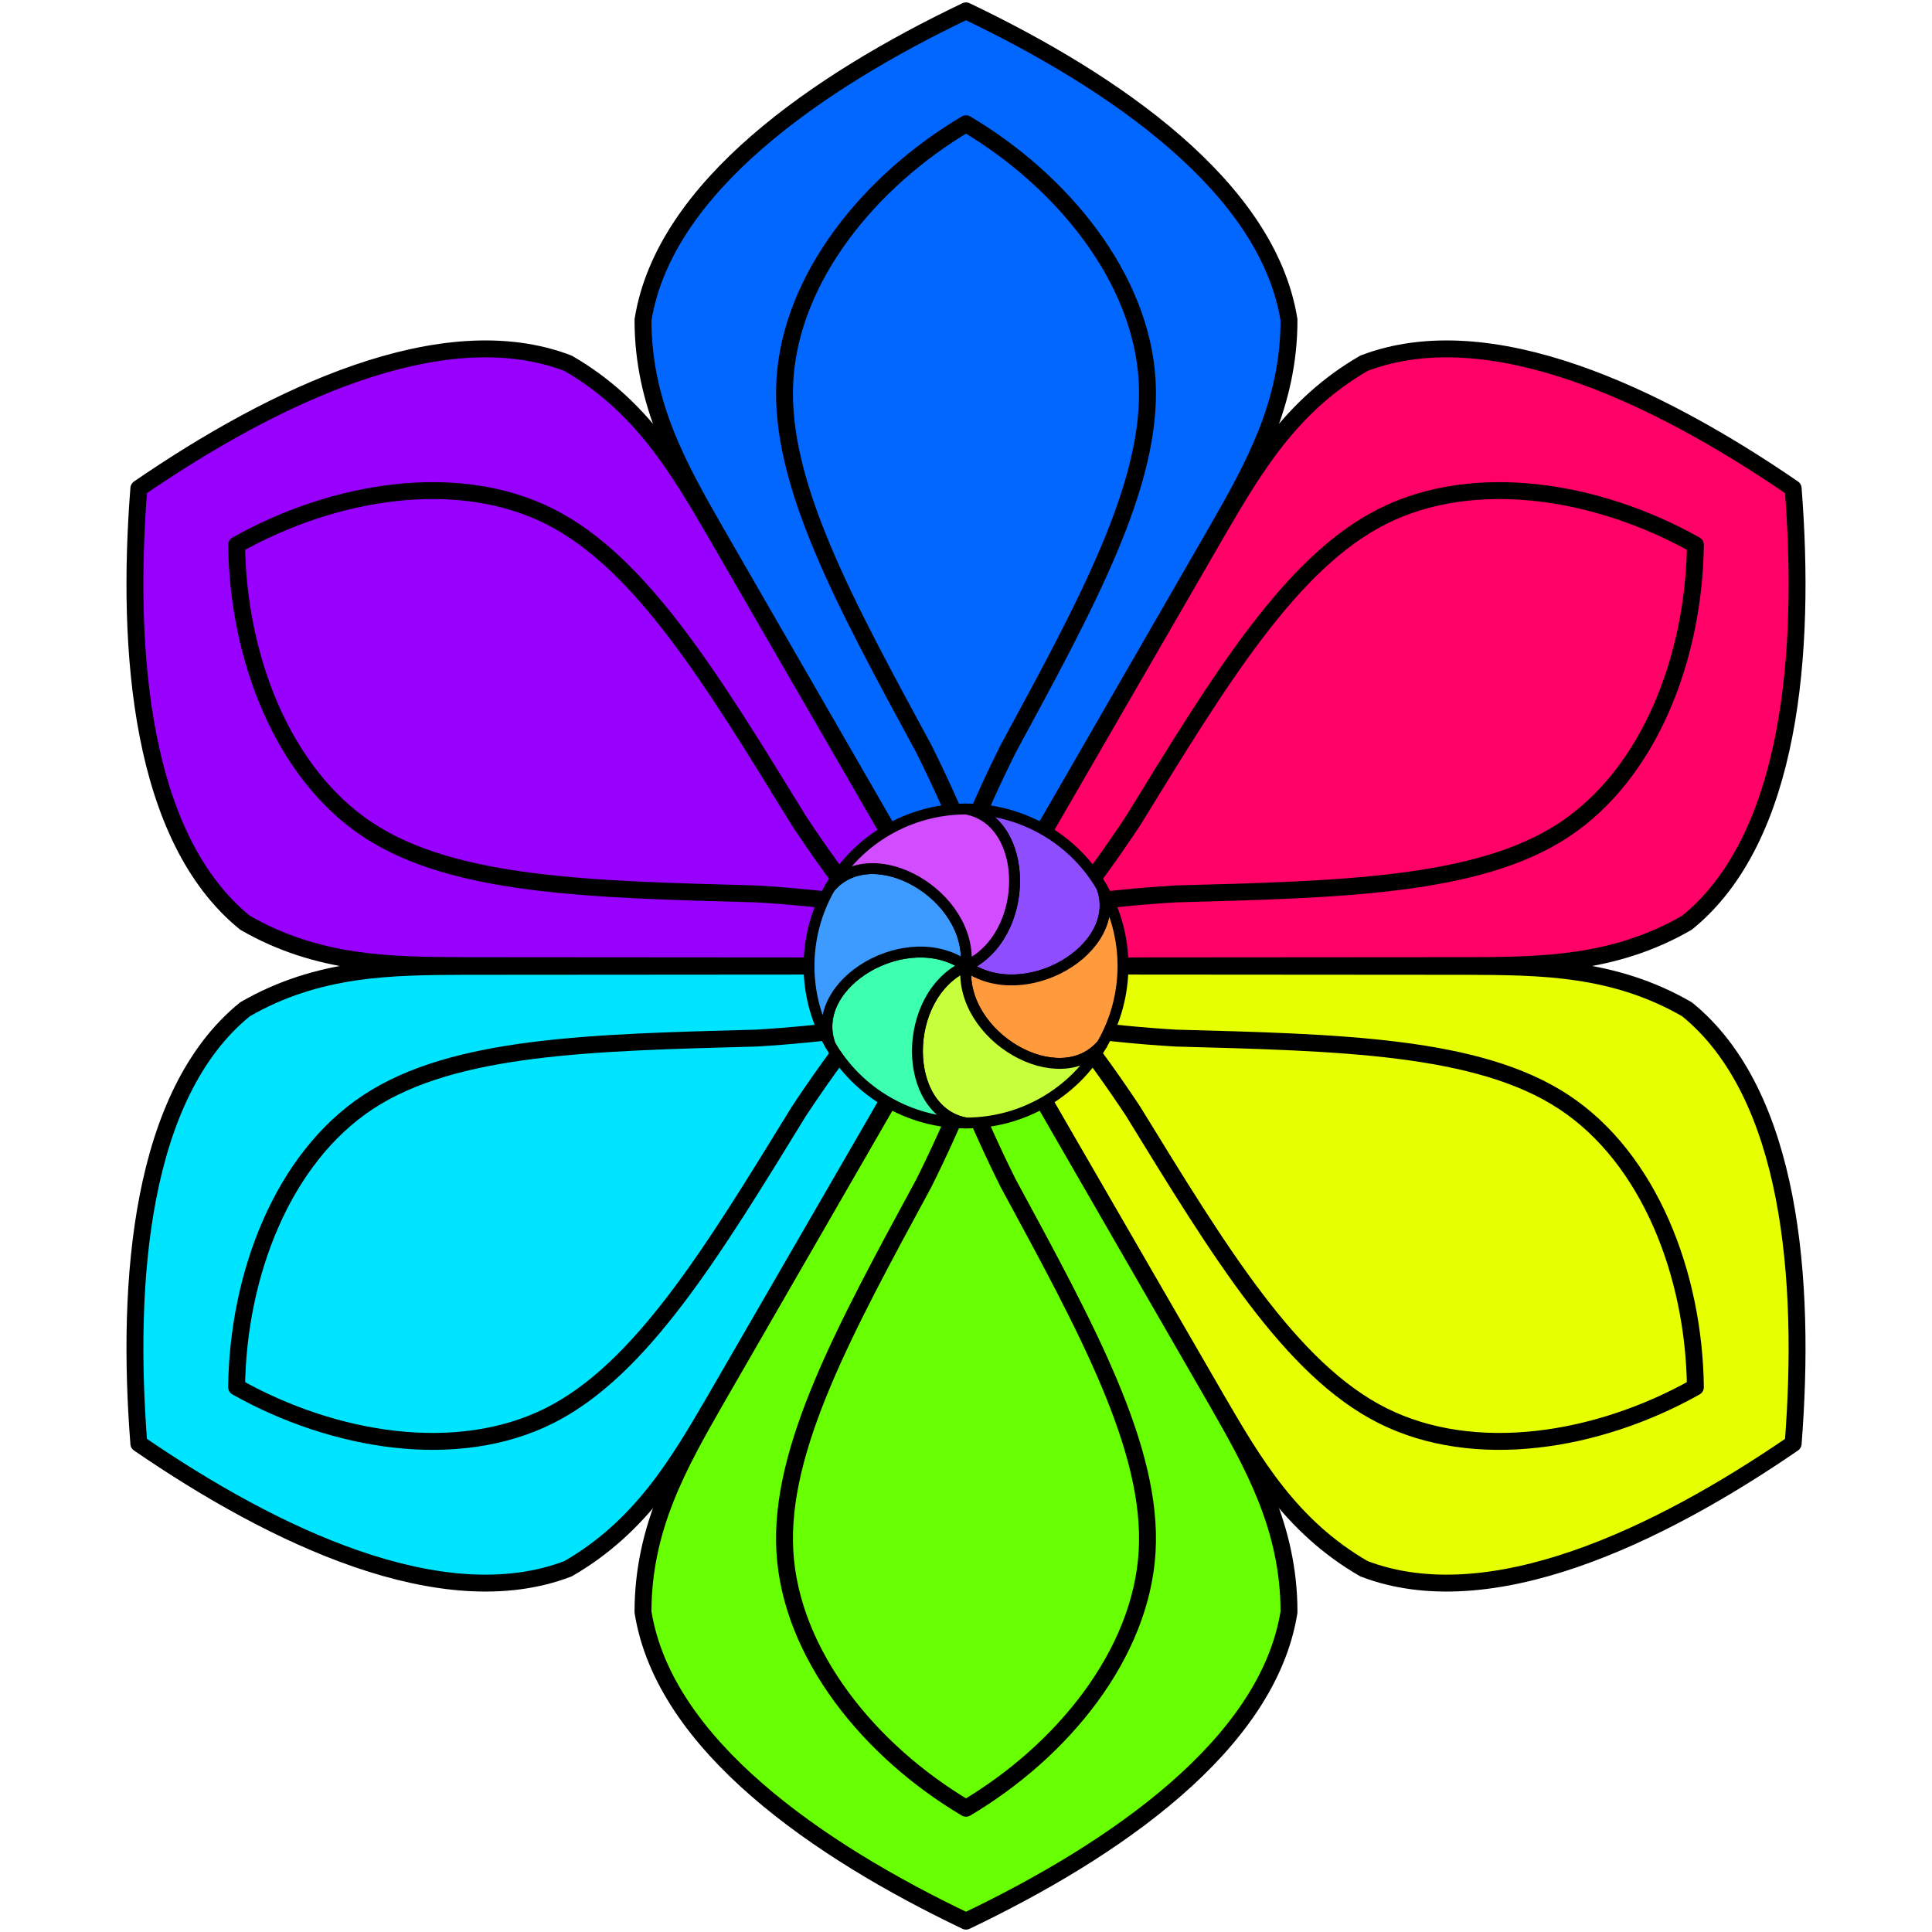
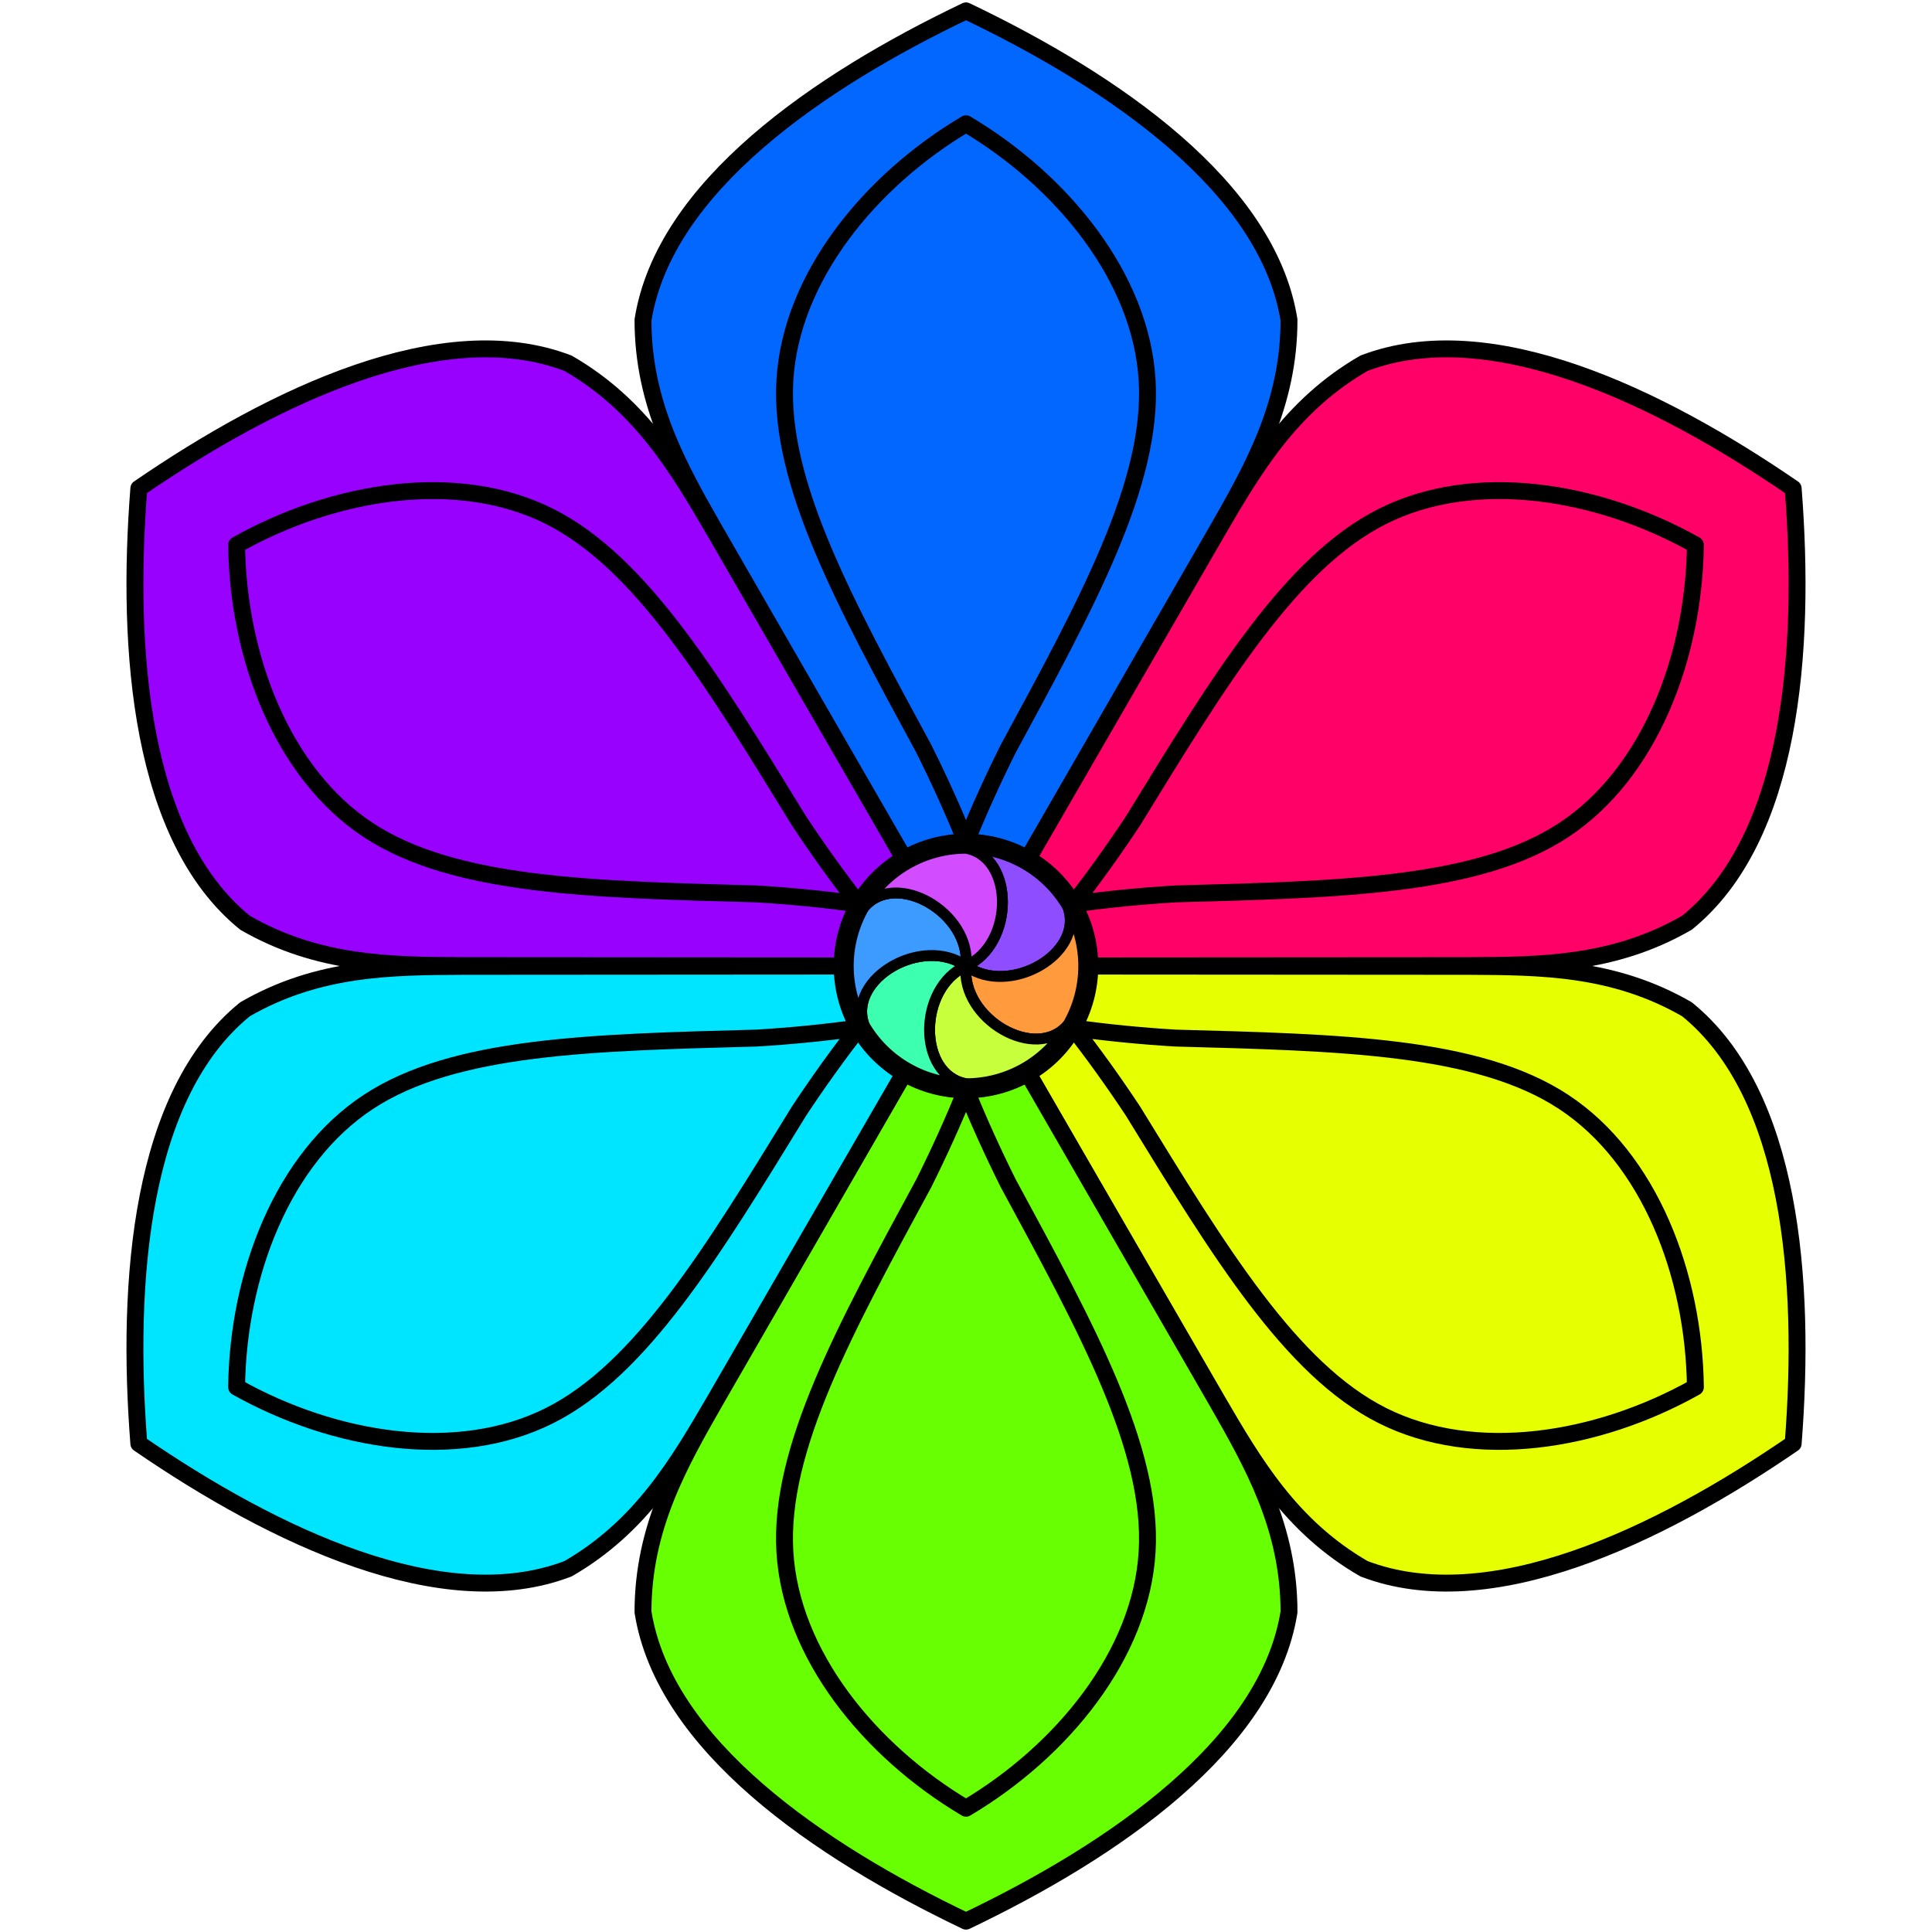
<svg xmlns="http://www.w3.org/2000/svg" viewBox="0 0 32 32" fill="none">
  <g stroke="#000000" stroke-width="0.28" stroke-linecap="round" stroke-linejoin="round">
-     <path fill="#0167FF" d="M16 0.18 C13.55 1.35 11 3.1 10.65 5.3 C10.65 6.7 11.25 7.75 11.85 8.8 L16 16 L20.15 8.8 C20.75 7.75 21.35 6.7 21.35 5.3 C21 3.1 18.45 1.35 16 0.18 Z" />
+     <path fill="#0167FF" d="M16 0.18 C13.55 1.35 11 3.1 10.65 5.3 C10.65 6.7 11.25 7.75 11.85 8.8 L14.976 14.223 A2.05 2.05 0 0 1 17.024 14.223 L20.15 8.8 C20.75 7.75 21.35 6.7 21.35 5.3 C21 3.1 18.45 1.35 16 0.18 Z" />
    <path d="M16 2.05 C14.4 3 13.1 4.6 13 6.3 C12.9 8 14 10 15.3 12.4 C15.55 12.9 15.8 13.45 16 13.95 C16.2 13.45 16.45 12.9 16.7 12.4 C18 10 19.1 8 19 6.3 C18.9 4.6 17.6 3 16 2.05 Z" />
  </g>
  <g transform="rotate(60 16 16)" stroke="#000000" stroke-width="0.28" stroke-linecap="round" stroke-linejoin="round">
-     <path fill="#FF0167" d="M16 0.18 C13.55 1.35 11 3.1 10.65 5.3 C10.65 6.7 11.25 7.75 11.85 8.8 L16 16 L20.15 8.8 C20.75 7.75 21.35 6.7 21.35 5.3 C21 3.1 18.45 1.35 16 0.18 Z" />
+     <path fill="#FF0167" d="M16 0.18 C13.55 1.35 11 3.1 10.65 5.3 C10.65 6.7 11.25 7.75 11.85 8.8 L14.976 14.223 A2.05 2.05 0 0 1 17.024 14.223 L20.15 8.8 C20.75 7.75 21.35 6.7 21.35 5.3 C21 3.1 18.45 1.35 16 0.18 Z" />
    <path d="M16 2.05 C14.4 3 13.1 4.6 13 6.3 C12.9 8 14 10 15.3 12.4 C15.55 12.9 15.8 13.45 16 13.95 C16.2 13.45 16.45 12.9 16.7 12.4 C18 10 19.1 8 19 6.3 C18.9 4.6 17.6 3 16 2.05 Z" />
  </g>
  <g transform="rotate(120 16 16)" stroke="#000000" stroke-width="0.28" stroke-linecap="round" stroke-linejoin="round">
-     <path fill="#E6FF01" d="M16 0.18 C13.55 1.35 11 3.1 10.65 5.3 C10.65 6.7 11.25 7.75 11.85 8.8 L16 16 L20.15 8.8 C20.75 7.75 21.35 6.7 21.35 5.3 C21 3.1 18.45 1.35 16 0.18 Z" />
+     <path fill="#E6FF01" d="M16 0.18 C13.55 1.35 11 3.1 10.65 5.3 C10.65 6.7 11.25 7.75 11.85 8.8 L14.976 14.223 A2.05 2.05 0 0 1 17.024 14.223 L20.15 8.8 C20.75 7.75 21.35 6.7 21.35 5.3 C21 3.1 18.45 1.35 16 0.18 Z" />
    <path d="M16 2.05 C14.4 3 13.1 4.6 13 6.3 C12.9 8 14 10 15.3 12.4 C15.55 12.9 15.8 13.45 16 13.95 C16.2 13.45 16.45 12.9 16.7 12.4 C18 10 19.1 8 19 6.3 C18.9 4.6 17.6 3 16 2.05 Z" />
  </g>
  <g transform="rotate(180 16 16)" stroke="#000000" stroke-width="0.28" stroke-linecap="round" stroke-linejoin="round">
-     <path fill="#67FF01" d="M16 0.18 C13.55 1.35 11 3.1 10.65 5.3 C10.65 6.7 11.25 7.75 11.85 8.8 L16 16 L20.15 8.8 C20.75 7.75 21.35 6.7 21.35 5.3 C21 3.1 18.45 1.35 16 0.18 Z" />
+     <path fill="#67FF01" d="M16 0.18 C13.55 1.35 11 3.1 10.65 5.3 C10.65 6.7 11.25 7.75 11.85 8.8 L14.976 14.223 A2.05 2.05 0 0 1 17.024 14.223 L20.15 8.8 C20.75 7.75 21.35 6.7 21.35 5.3 C21 3.1 18.45 1.35 16 0.18 Z" />
    <path d="M16 2.05 C14.4 3 13.1 4.6 13 6.3 C12.9 8 14 10 15.3 12.4 C15.55 12.9 15.8 13.45 16 13.95 C16.2 13.45 16.45 12.9 16.7 12.4 C18 10 19.1 8 19 6.3 C18.9 4.6 17.6 3 16 2.05 Z" />
  </g>
  <g transform="rotate(240 16 16)" stroke="#000000" stroke-width="0.28" stroke-linecap="round" stroke-linejoin="round">
-     <path fill="#00E5FF" d="M16 0.18 C13.55 1.35 11 3.1 10.65 5.3 C10.65 6.7 11.25 7.75 11.85 8.8 L16 16 L20.15 8.8 C20.75 7.75 21.35 6.7 21.35 5.3 C21 3.1 18.45 1.35 16 0.18 Z" />
+     <path fill="#00E5FF" d="M16 0.18 C13.55 1.35 11 3.1 10.65 5.3 C10.65 6.7 11.25 7.75 11.85 8.8 L14.976 14.223 A2.05 2.05 0 0 1 17.024 14.223 L20.15 8.8 C20.75 7.75 21.35 6.7 21.35 5.3 C21 3.1 18.45 1.35 16 0.18 Z" />
    <path d="M16 2.05 C14.4 3 13.1 4.6 13 6.3 C12.9 8 14 10 15.3 12.4 C15.55 12.9 15.8 13.45 16 13.95 C16.2 13.45 16.45 12.9 16.7 12.4 C18 10 19.1 8 19 6.3 C18.9 4.6 17.6 3 16 2.05 Z" />
  </g>
  <g transform="rotate(300 16 16)" stroke="#000000" stroke-width="0.28" stroke-linecap="round" stroke-linejoin="round">
-     <path fill="#9901FF" d="M16 0.18 C13.55 1.35 11 3.1 10.65 5.3 C10.65 6.7 11.25 7.75 11.85 8.8 L16 16 L20.15 8.8 C20.75 7.75 21.35 6.7 21.35 5.3 C21 3.1 18.45 1.35 16 0.18 Z" />
+     <path fill="#9901FF" d="M16 0.18 C13.55 1.35 11 3.1 10.65 5.3 C10.65 6.7 11.25 7.75 11.85 8.8 L14.976 14.223 A2.05 2.05 0 0 1 17.024 14.223 L20.15 8.8 C20.75 7.75 21.35 6.7 21.35 5.3 C21 3.1 18.45 1.35 16 0.18 Z" />
    <path d="M16 2.05 C14.4 3 13.1 4.6 13 6.3 C12.9 8 14 10 15.3 12.4 C15.55 12.9 15.8 13.45 16 13.95 C16.2 13.45 16.45 12.9 16.7 12.4 C18 10 19.1 8 19 6.3 C18.9 4.6 17.6 3 16 2.05 Z" />
  </g>
  <g data-center="swirl" stroke="#000000" stroke-width="0.18" stroke-linecap="round" stroke-linejoin="round">
-     <path data-center-piece="violet-blue" fill="#8E4DFF" d="M16 16 C17.073 15.513 17.073 13.595 16 13.4 A2.6 2.6 0 0 1 18.252 14.7 C18.619 15.726 16.959 16.685 16 16 Z" />
-     <path data-center-piece="red-yellow" fill="#FF9A3D" d="M16 16 C17.073 15.513 17.073 13.595 16 13.4 A2.6 2.6 0 0 1 18.252 14.7 C18.619 15.726 16.959 16.685 16 16 Z" transform="rotate(60 16 16)" />
-     <path data-center-piece="yellow-green" fill="#C8FF3D" d="M16 16 C17.073 15.513 17.073 13.595 16 13.4 A2.6 2.6 0 0 1 18.252 14.7 C18.619 15.726 16.959 16.685 16 16 Z" transform="rotate(120 16 16)" />
-     <path data-center-piece="green-cyan" fill="#3DFFB0" d="M16 16 C17.073 15.513 17.073 13.595 16 13.4 A2.6 2.6 0 0 1 18.252 14.7 C18.619 15.726 16.959 16.685 16 16 Z" transform="rotate(180 16 16)" />
-     <path data-center-piece="cyan-violet" fill="#3D9BFF" d="M16 16 C17.073 15.513 17.073 13.595 16 13.4 A2.6 2.6 0 0 1 18.252 14.7 C18.619 15.726 16.959 16.685 16 16 Z" transform="rotate(240 16 16)" />
-     <path data-center-piece="blue-red" fill="#D14DFF" d="M16 16 C17.073 15.513 17.073 13.595 16 13.4 A2.6 2.6 0 0 1 18.252 14.7 C18.619 15.726 16.959 16.685 16 16 Z" transform="rotate(300 16 16)" />
+     <path data-center-piece="violet-blue" fill="#8E4DFF" d="M16 16 C16.805 15.635 16.805 14.196 16 14.05 A1.95 1.95 0 0 1 17.689 15.025 C17.964 15.795 16.719 16.514 16 16 Z" />
+     <path data-center-piece="red-yellow" fill="#FF9A3D" d="M16 16 C16.805 15.635 16.805 14.196 16 14.05 A1.95 1.95 0 0 1 17.689 15.025 C17.964 15.795 16.719 16.514 16 16 Z" transform="rotate(60 16 16)" />
+     <path data-center-piece="yellow-green" fill="#C8FF3D" d="M16 16 C16.805 15.635 16.805 14.196 16 14.05 A1.95 1.95 0 0 1 17.689 15.025 C17.964 15.795 16.719 16.514 16 16 Z" transform="rotate(120 16 16)" />
+     <path data-center-piece="green-cyan" fill="#3DFFB0" d="M16 16 C16.805 15.635 16.805 14.196 16 14.05 A1.95 1.95 0 0 1 17.689 15.025 C17.964 15.795 16.719 16.514 16 16 Z" transform="rotate(180 16 16)" />
+     <path data-center-piece="cyan-violet" fill="#3D9BFF" d="M16 16 C16.805 15.635 16.805 14.196 16 14.05 A1.95 1.95 0 0 1 17.689 15.025 C17.964 15.795 16.719 16.514 16 16 Z" transform="rotate(240 16 16)" />
+     <path data-center-piece="blue-red" fill="#D14DFF" d="M16 16 C16.805 15.635 16.805 14.196 16 14.05 A1.95 1.95 0 0 1 17.689 15.025 C17.964 15.795 16.719 16.514 16 16 Z" transform="rotate(300 16 16)" />
  </g>
</svg>
